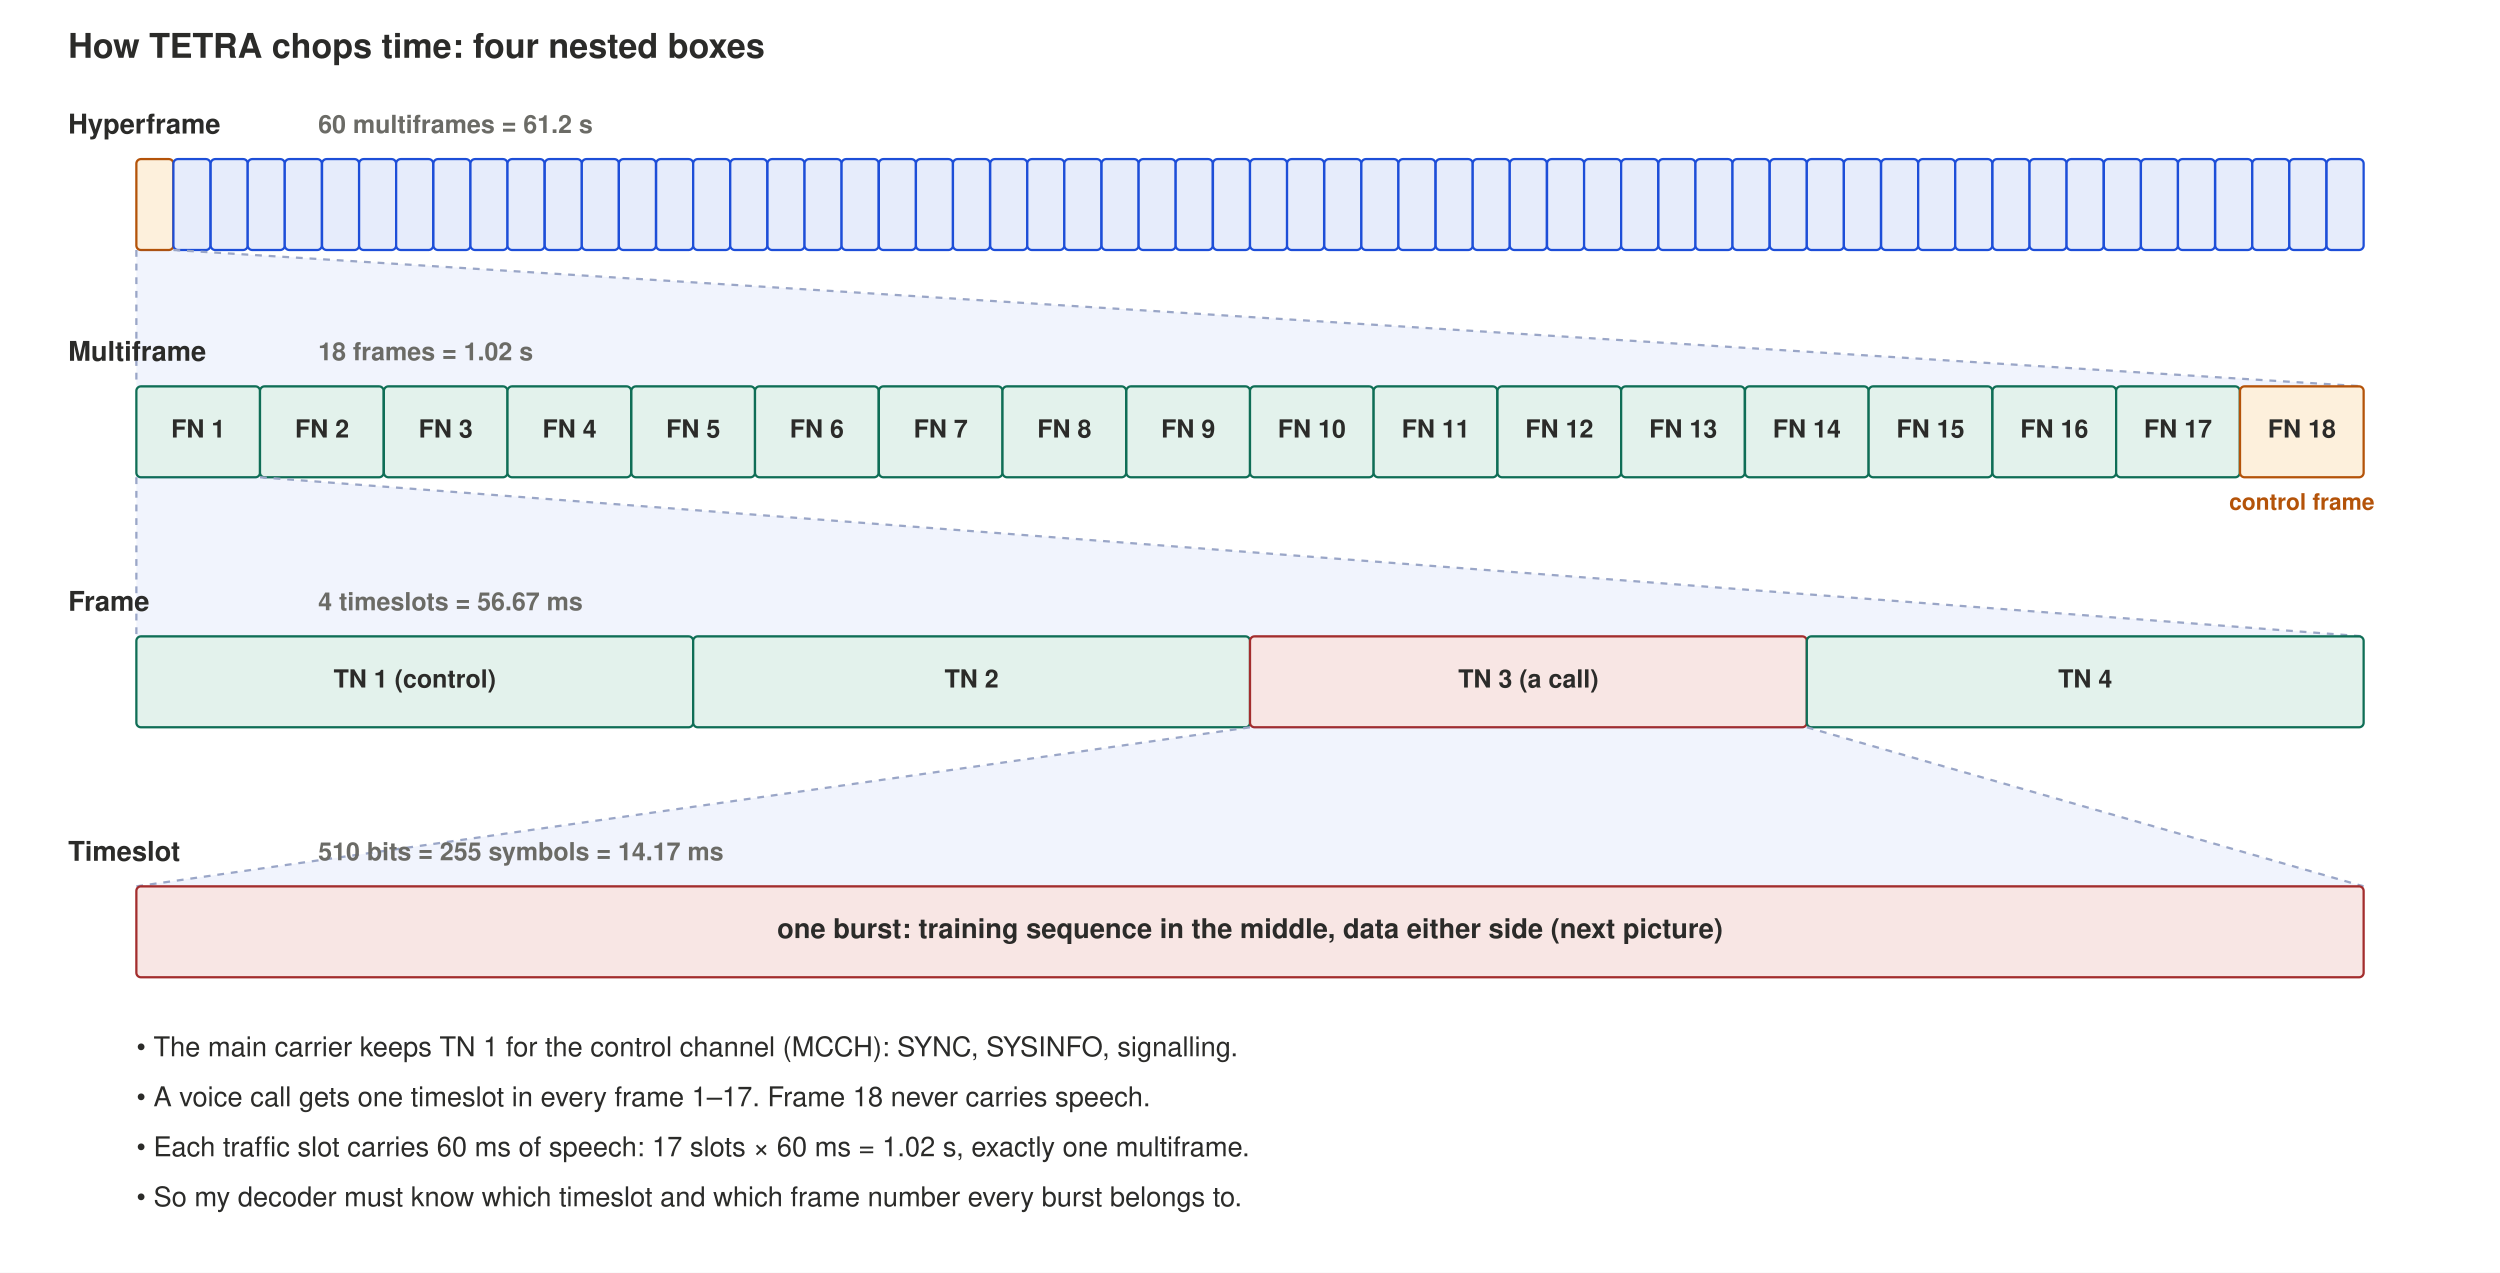
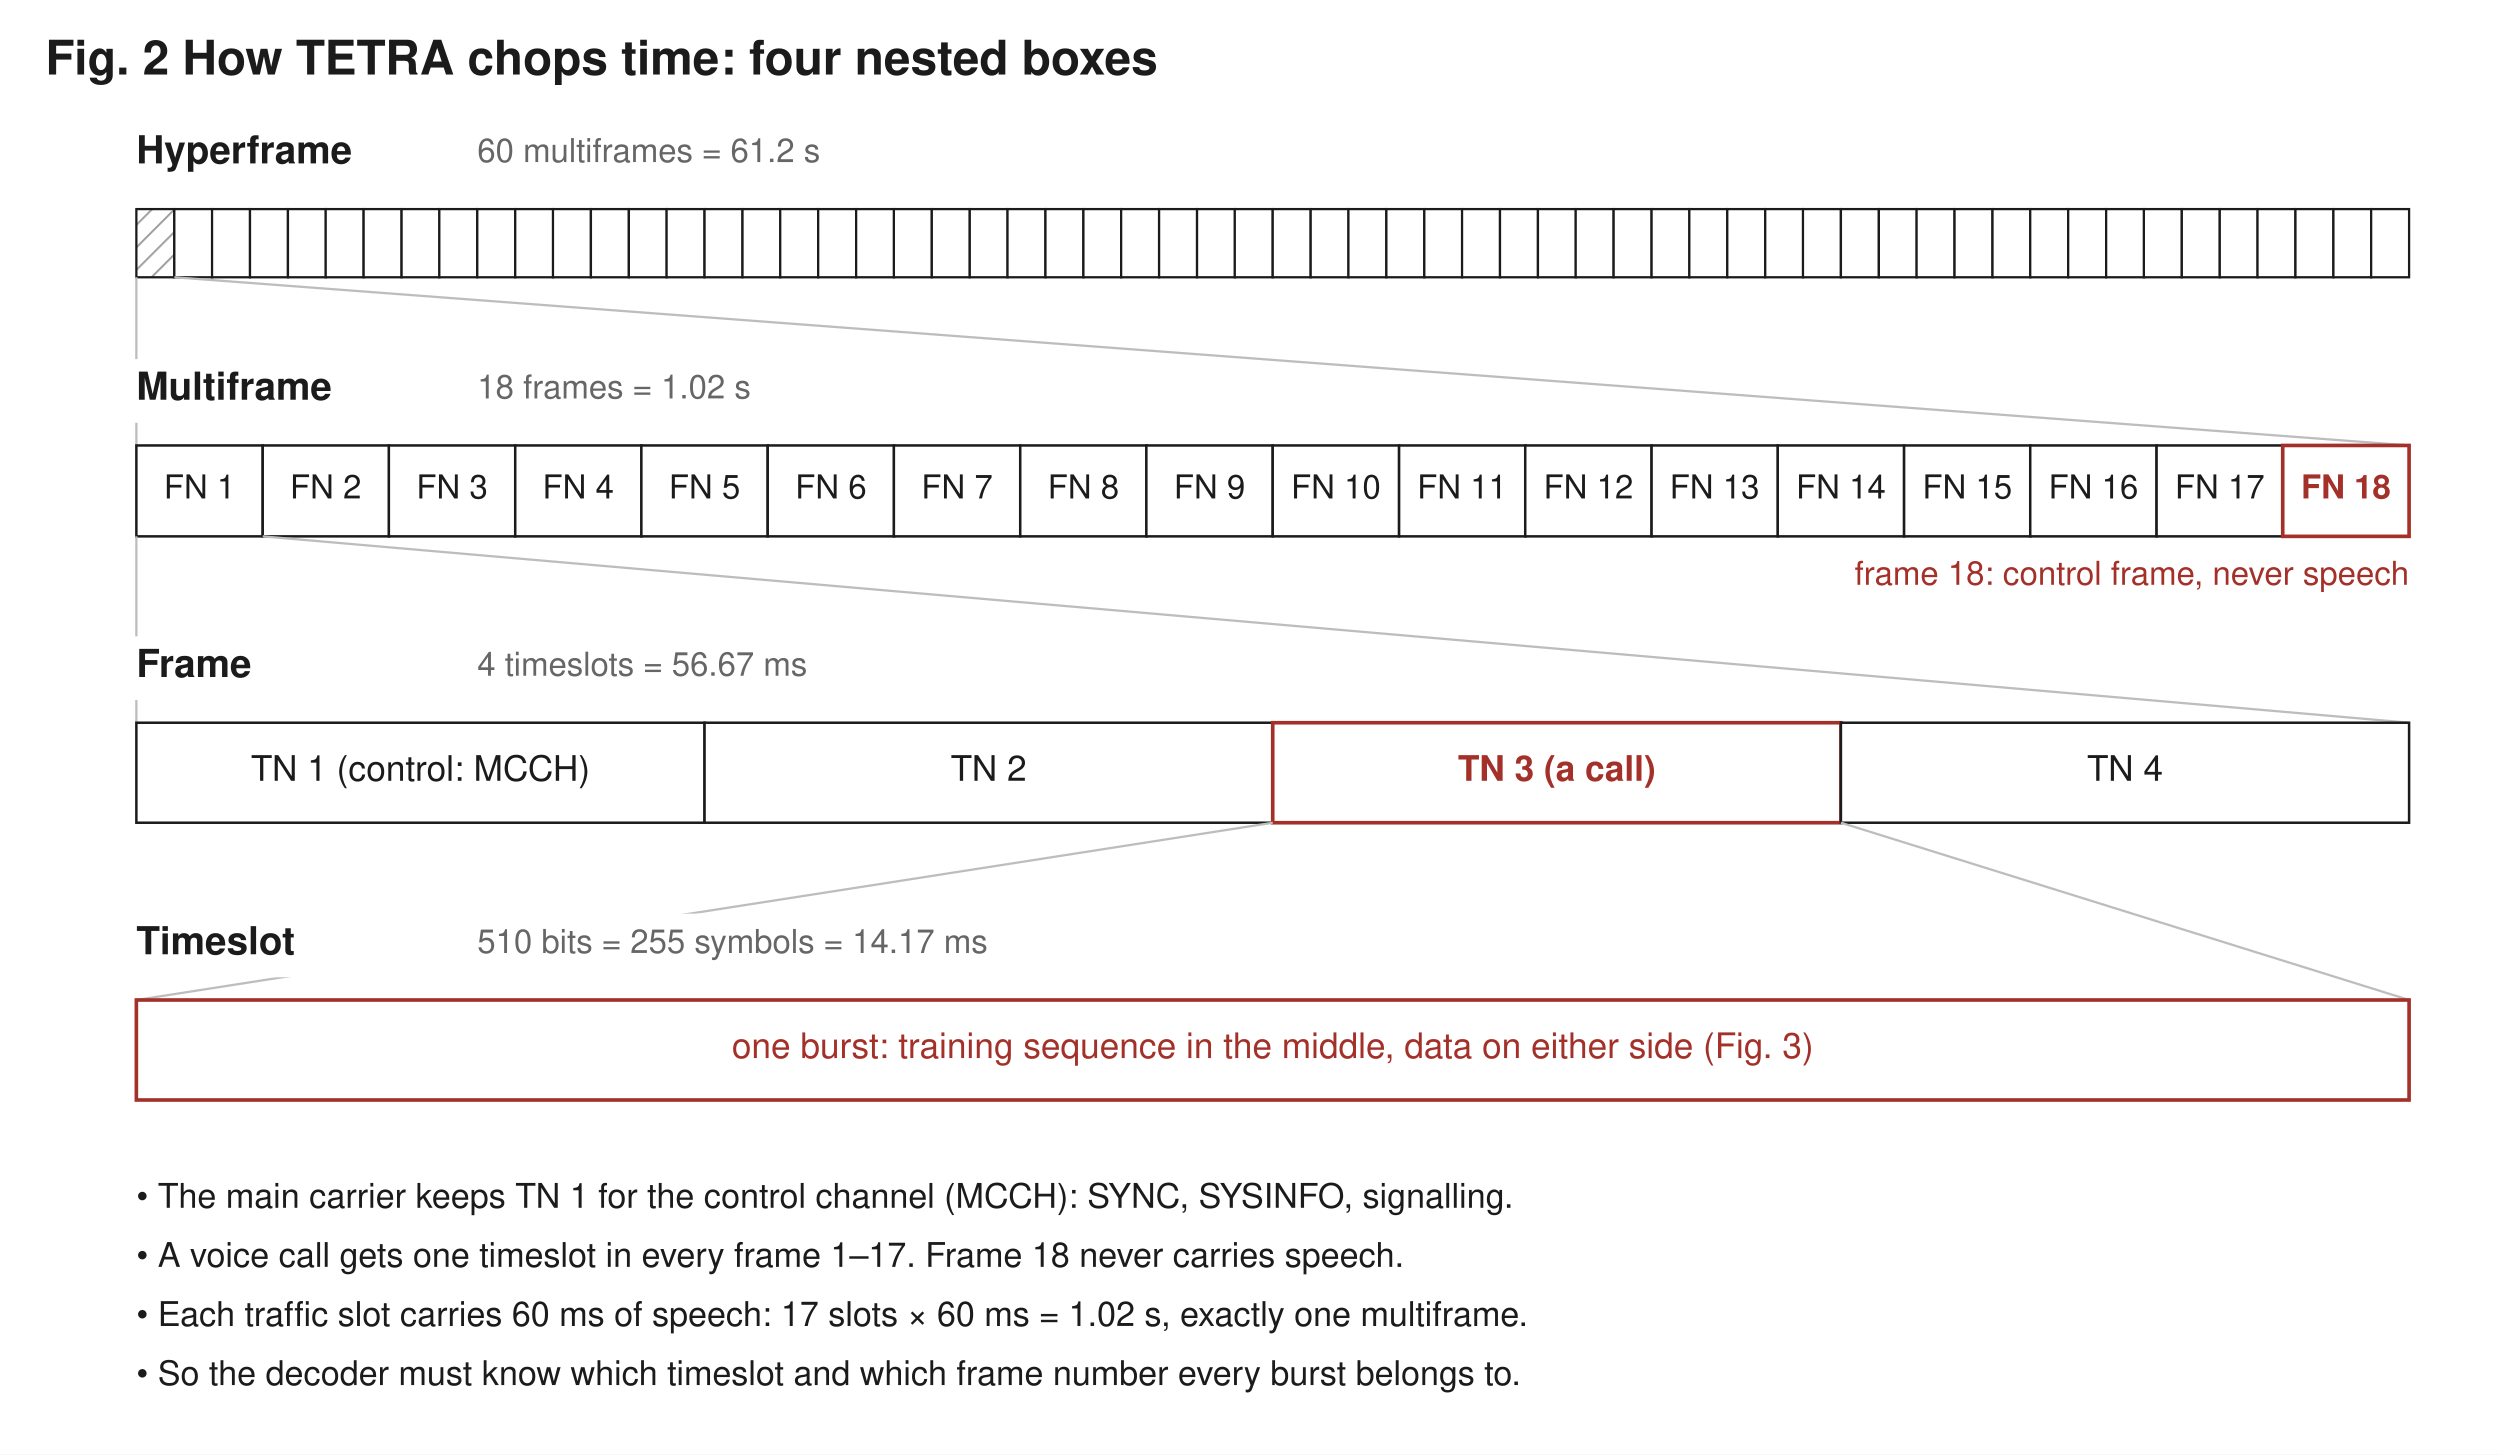
- <svg xmlns="http://www.w3.org/2000/svg" viewBox="0 0 1100 560" width="1100" height="560" font-family="Helvetica, Arial, 'DejaVu Sans', sans-serif" role="img" aria-label="TETRA time structure: hyperframe, multiframe, frame, timeslot">
+ <svg xmlns="http://www.w3.org/2000/svg" viewBox="0 0 1100 640" width="1100" height="640" font-family="Helvetica, Arial, 'Liberation Sans', 'DejaVu Sans', sans-serif" role="img" aria-label="TETRA time structure: hyperframe, multiframe, frame, timeslot">
  <defs>
-     <marker id="ah" viewBox="0 0 10 10" refX="9" refY="5" markerWidth="7" markerHeight="7" orient="auto-start-reverse">
-       <path d="M0,0 L10,5 L0,10 z" fill="#3d3d3a" />
+     <marker id="a" viewBox="0 0 10 10" refX="9.5" refY="5" markerWidth="8" markerHeight="8" orient="auto">
+       <path d="M0,1 L10,5 L0,9 z" fill="#1b1b1b" />
    </marker>
-     <marker id="ahc" viewBox="0 0 10 10" refX="9" refY="5" markerWidth="7" markerHeight="7" orient="auto-start-reverse">
-       <path d="M0,0 L10,5 L0,10 z" fill="#A32D2D" />
+     <marker id="o" viewBox="0 0 10 10" refX="9.5" refY="5" markerWidth="9" markerHeight="9" orient="auto">
+       <path d="M0,1 L10,5 L0,9" fill="none" stroke="#1b1b1b" stroke-width="1.4" />
    </marker>
-     <marker id="aht" viewBox="0 0 10 10" refX="9" refY="5" markerWidth="7" markerHeight="7" orient="auto-start-reverse">
-       <path d="M0,0 L10,5 L0,10 z" fill="#0F6E56" />
+     <marker id="r" viewBox="0 0 10 10" refX="9.5" refY="5" markerWidth="8" markerHeight="8" orient="auto">
+       <path d="M0,1 L10,5 L0,9 z" fill="#a3312a" />
    </marker>
-     <marker id="ahb" viewBox="0 0 10 10" refX="9" refY="5" markerWidth="7" markerHeight="7" orient="auto-start-reverse">
-       <path d="M0,0 L10,5 L0,10 z" fill="#1d4ed8" />
+     <marker id="or" viewBox="0 0 10 10" refX="9.5" refY="5" markerWidth="9" markerHeight="9" orient="auto">
+       <path d="M0,1 L10,5 L0,9" fill="none" stroke="#a3312a" stroke-width="1.4" />
    </marker>
-     <marker id="aha" viewBox="0 0 10 10" refX="9" refY="5" markerWidth="7" markerHeight="7" orient="auto-start-reverse">
-       <path d="M0,0 L10,5 L0,10 z" fill="#B45309" />
-     </marker>
-     <marker id="ahg" viewBox="0 0 10 10" refX="9" refY="5" markerWidth="7" markerHeight="7" orient="auto-start-reverse">
-       <path d="M0,0 L10,5 L0,10 z" fill="#15803d" />
-     </marker>
-     <marker id="ahr" viewBox="0 0 10 10" refX="9" refY="5" markerWidth="7" markerHeight="7" orient="auto-start-reverse">
-       <path d="M0,0 L10,5 L0,10 z" fill="#B91C1C" />
-     </marker>
-     <marker id="ahm" viewBox="0 0 10 10" refX="9" refY="5" markerWidth="7" markerHeight="7" orient="auto-start-reverse">
-       <path d="M0,0 L10,5 L0,10 z" fill="#6b6b66" />
-     </marker>
-     <marker id="ahp" viewBox="0 0 10 10" refX="9" refY="5" markerWidth="7" markerHeight="7" orient="auto-start-reverse">
-       <path d="M0,0 L10,5 L0,10 z" fill="#6D28D9" />
-     </marker>
+     <pattern id="hatch" width="7" height="7" patternUnits="userSpaceOnUse" patternTransform="rotate(45)">
+       <line x1="0" y1="0" x2="0" y2="7" stroke="#9a9a9a" stroke-width="1.6" />
+     </pattern>
  </defs>
  <rect width="100%" height="100%" fill="#ffffff" />
-   <text x="30.0" y="22.0" font-size="15" fill="#2b2b29" font-weight="700" text-anchor="start" dominant-baseline="central">How TETRA chops time: four nested boxes</text>
-   <text x="30.0" y="56.0" font-size="12" fill="#2b2b29" font-weight="700" text-anchor="start" dominant-baseline="central">Hyperframe</text>
-   <text x="140.0" y="56.0" font-size="11" fill="#6b6b66" font-weight="600" text-anchor="start" dominant-baseline="central">60 multiframes = 61.2 s</text>
-   <rect x="60.0" y="70.0" width="16.3" height="40.0" rx="2" fill="#FDF0DC" stroke="#B45309" stroke-width="1.0" />
-   <rect x="76.3" y="70.0" width="16.3" height="40.0" rx="2" fill="#E6ECFB" stroke="#1d4ed8" stroke-width="1.0" />
-   <rect x="92.7" y="70.0" width="16.3" height="40.0" rx="2" fill="#E6ECFB" stroke="#1d4ed8" stroke-width="1.0" />
-   <rect x="109.0" y="70.0" width="16.3" height="40.0" rx="2" fill="#E6ECFB" stroke="#1d4ed8" stroke-width="1.0" />
-   <rect x="125.3" y="70.0" width="16.3" height="40.0" rx="2" fill="#E6ECFB" stroke="#1d4ed8" stroke-width="1.0" />
-   <rect x="141.7" y="70.0" width="16.3" height="40.0" rx="2" fill="#E6ECFB" stroke="#1d4ed8" stroke-width="1.0" />
-   <rect x="158.0" y="70.0" width="16.3" height="40.0" rx="2" fill="#E6ECFB" stroke="#1d4ed8" stroke-width="1.0" />
-   <rect x="174.3" y="70.0" width="16.3" height="40.0" rx="2" fill="#E6ECFB" stroke="#1d4ed8" stroke-width="1.0" />
-   <rect x="190.7" y="70.0" width="16.3" height="40.0" rx="2" fill="#E6ECFB" stroke="#1d4ed8" stroke-width="1.0" />
-   <rect x="207.0" y="70.0" width="16.3" height="40.0" rx="2" fill="#E6ECFB" stroke="#1d4ed8" stroke-width="1.0" />
-   <rect x="223.3" y="70.0" width="16.3" height="40.0" rx="2" fill="#E6ECFB" stroke="#1d4ed8" stroke-width="1.0" />
-   <rect x="239.7" y="70.0" width="16.3" height="40.0" rx="2" fill="#E6ECFB" stroke="#1d4ed8" stroke-width="1.0" />
-   <rect x="256.0" y="70.0" width="16.3" height="40.0" rx="2" fill="#E6ECFB" stroke="#1d4ed8" stroke-width="1.0" />
-   <rect x="272.3" y="70.0" width="16.3" height="40.0" rx="2" fill="#E6ECFB" stroke="#1d4ed8" stroke-width="1.0" />
-   <rect x="288.7" y="70.0" width="16.3" height="40.0" rx="2" fill="#E6ECFB" stroke="#1d4ed8" stroke-width="1.0" />
-   <rect x="305.0" y="70.0" width="16.3" height="40.0" rx="2" fill="#E6ECFB" stroke="#1d4ed8" stroke-width="1.0" />
-   <rect x="321.3" y="70.0" width="16.3" height="40.0" rx="2" fill="#E6ECFB" stroke="#1d4ed8" stroke-width="1.0" />
-   <rect x="337.7" y="70.0" width="16.3" height="40.0" rx="2" fill="#E6ECFB" stroke="#1d4ed8" stroke-width="1.0" />
-   <rect x="354.0" y="70.0" width="16.3" height="40.0" rx="2" fill="#E6ECFB" stroke="#1d4ed8" stroke-width="1.0" />
-   <rect x="370.3" y="70.0" width="16.3" height="40.0" rx="2" fill="#E6ECFB" stroke="#1d4ed8" stroke-width="1.0" />
-   <rect x="386.7" y="70.0" width="16.3" height="40.0" rx="2" fill="#E6ECFB" stroke="#1d4ed8" stroke-width="1.0" />
-   <rect x="403.0" y="70.0" width="16.3" height="40.0" rx="2" fill="#E6ECFB" stroke="#1d4ed8" stroke-width="1.0" />
-   <rect x="419.3" y="70.0" width="16.3" height="40.0" rx="2" fill="#E6ECFB" stroke="#1d4ed8" stroke-width="1.0" />
-   <rect x="435.7" y="70.0" width="16.3" height="40.0" rx="2" fill="#E6ECFB" stroke="#1d4ed8" stroke-width="1.0" />
-   <rect x="452.0" y="70.0" width="16.3" height="40.0" rx="2" fill="#E6ECFB" stroke="#1d4ed8" stroke-width="1.0" />
-   <rect x="468.3" y="70.0" width="16.3" height="40.0" rx="2" fill="#E6ECFB" stroke="#1d4ed8" stroke-width="1.0" />
-   <rect x="484.7" y="70.0" width="16.3" height="40.0" rx="2" fill="#E6ECFB" stroke="#1d4ed8" stroke-width="1.0" />
-   <rect x="501.0" y="70.0" width="16.3" height="40.0" rx="2" fill="#E6ECFB" stroke="#1d4ed8" stroke-width="1.0" />
-   <rect x="517.3" y="70.0" width="16.3" height="40.0" rx="2" fill="#E6ECFB" stroke="#1d4ed8" stroke-width="1.0" />
-   <rect x="533.7" y="70.0" width="16.3" height="40.0" rx="2" fill="#E6ECFB" stroke="#1d4ed8" stroke-width="1.0" />
-   <rect x="550.0" y="70.0" width="16.3" height="40.0" rx="2" fill="#E6ECFB" stroke="#1d4ed8" stroke-width="1.0" />
-   <rect x="566.3" y="70.0" width="16.3" height="40.0" rx="2" fill="#E6ECFB" stroke="#1d4ed8" stroke-width="1.0" />
-   <rect x="582.7" y="70.0" width="16.3" height="40.0" rx="2" fill="#E6ECFB" stroke="#1d4ed8" stroke-width="1.0" />
-   <rect x="599.0" y="70.0" width="16.3" height="40.0" rx="2" fill="#E6ECFB" stroke="#1d4ed8" stroke-width="1.0" />
-   <rect x="615.3" y="70.0" width="16.3" height="40.0" rx="2" fill="#E6ECFB" stroke="#1d4ed8" stroke-width="1.0" />
-   <rect x="631.7" y="70.0" width="16.3" height="40.0" rx="2" fill="#E6ECFB" stroke="#1d4ed8" stroke-width="1.0" />
-   <rect x="648.0" y="70.0" width="16.3" height="40.0" rx="2" fill="#E6ECFB" stroke="#1d4ed8" stroke-width="1.0" />
-   <rect x="664.3" y="70.0" width="16.3" height="40.0" rx="2" fill="#E6ECFB" stroke="#1d4ed8" stroke-width="1.0" />
-   <rect x="680.7" y="70.0" width="16.3" height="40.0" rx="2" fill="#E6ECFB" stroke="#1d4ed8" stroke-width="1.0" />
-   <rect x="697.0" y="70.0" width="16.3" height="40.0" rx="2" fill="#E6ECFB" stroke="#1d4ed8" stroke-width="1.0" />
-   <rect x="713.3" y="70.0" width="16.3" height="40.0" rx="2" fill="#E6ECFB" stroke="#1d4ed8" stroke-width="1.0" />
-   <rect x="729.7" y="70.0" width="16.3" height="40.0" rx="2" fill="#E6ECFB" stroke="#1d4ed8" stroke-width="1.0" />
-   <rect x="746.0" y="70.0" width="16.3" height="40.0" rx="2" fill="#E6ECFB" stroke="#1d4ed8" stroke-width="1.0" />
-   <rect x="762.3" y="70.0" width="16.3" height="40.0" rx="2" fill="#E6ECFB" stroke="#1d4ed8" stroke-width="1.0" />
-   <rect x="778.7" y="70.0" width="16.3" height="40.0" rx="2" fill="#E6ECFB" stroke="#1d4ed8" stroke-width="1.0" />
-   <rect x="795.0" y="70.0" width="16.3" height="40.0" rx="2" fill="#E6ECFB" stroke="#1d4ed8" stroke-width="1.0" />
-   <rect x="811.3" y="70.0" width="16.3" height="40.0" rx="2" fill="#E6ECFB" stroke="#1d4ed8" stroke-width="1.0" />
-   <rect x="827.7" y="70.0" width="16.3" height="40.0" rx="2" fill="#E6ECFB" stroke="#1d4ed8" stroke-width="1.0" />
-   <rect x="844.0" y="70.0" width="16.3" height="40.0" rx="2" fill="#E6ECFB" stroke="#1d4ed8" stroke-width="1.0" />
-   <rect x="860.3" y="70.0" width="16.3" height="40.0" rx="2" fill="#E6ECFB" stroke="#1d4ed8" stroke-width="1.0" />
-   <rect x="876.7" y="70.0" width="16.3" height="40.0" rx="2" fill="#E6ECFB" stroke="#1d4ed8" stroke-width="1.0" />
-   <rect x="893.0" y="70.0" width="16.3" height="40.0" rx="2" fill="#E6ECFB" stroke="#1d4ed8" stroke-width="1.0" />
-   <rect x="909.3" y="70.0" width="16.3" height="40.0" rx="2" fill="#E6ECFB" stroke="#1d4ed8" stroke-width="1.0" />
-   <rect x="925.7" y="70.0" width="16.3" height="40.0" rx="2" fill="#E6ECFB" stroke="#1d4ed8" stroke-width="1.0" />
-   <rect x="942.0" y="70.0" width="16.3" height="40.0" rx="2" fill="#E6ECFB" stroke="#1d4ed8" stroke-width="1.0" />
-   <rect x="958.3" y="70.0" width="16.3" height="40.0" rx="2" fill="#E6ECFB" stroke="#1d4ed8" stroke-width="1.0" />
-   <rect x="974.7" y="70.0" width="16.3" height="40.0" rx="2" fill="#E6ECFB" stroke="#1d4ed8" stroke-width="1.0" />
-   <rect x="991.0" y="70.0" width="16.3" height="40.0" rx="2" fill="#E6ECFB" stroke="#1d4ed8" stroke-width="1.0" />
-   <rect x="1007.3" y="70.0" width="16.3" height="40.0" rx="2" fill="#E6ECFB" stroke="#1d4ed8" stroke-width="1.0" />
-   <rect x="1023.7" y="70.0" width="16.3" height="40.0" rx="2" fill="#E6ECFB" stroke="#1d4ed8" stroke-width="1.0" />
-   <polygon points="60.0,110.0 76.3,110.0 1040.0,170.0 60.0,170.0" fill="#1d4ed8" fill-opacity="0.06" stroke="none" />
-   <path d="M60.0 110.0 L60.0 170.0" fill="none" stroke="#9aa6c7" stroke-width="1" stroke-dasharray="3 3" />
-   <path d="M76.3 110.0 L1040.0 170.0" fill="none" stroke="#9aa6c7" stroke-width="1" stroke-dasharray="3 3" />
-   <text x="30.0" y="156.0" font-size="12" fill="#2b2b29" font-weight="700" text-anchor="start" dominant-baseline="central">Multiframe</text>
-   <text x="140.0" y="156.0" font-size="11" fill="#6b6b66" font-weight="600" text-anchor="start" dominant-baseline="central">18 frames = 1.02 s</text>
-   <rect x="60.0" y="170.0" width="54.4" height="40.0" rx="2" fill="#E3F2EC" stroke="#0F6E56" stroke-width="1.0" />
-   <text x="87.2" y="190.0" font-size="11" fill="#2b2b29" font-weight="600" text-anchor="middle" dominant-baseline="central">FN 1</text>
-   <rect x="114.4" y="170.0" width="54.4" height="40.0" rx="2" fill="#E3F2EC" stroke="#0F6E56" stroke-width="1.0" />
-   <text x="141.7" y="190.0" font-size="11" fill="#2b2b29" font-weight="600" text-anchor="middle" dominant-baseline="central">FN 2</text>
-   <rect x="168.9" y="170.0" width="54.4" height="40.0" rx="2" fill="#E3F2EC" stroke="#0F6E56" stroke-width="1.0" />
-   <text x="196.1" y="190.0" font-size="11" fill="#2b2b29" font-weight="600" text-anchor="middle" dominant-baseline="central">FN 3</text>
-   <rect x="223.3" y="170.0" width="54.4" height="40.0" rx="2" fill="#E3F2EC" stroke="#0F6E56" stroke-width="1.0" />
-   <text x="250.6" y="190.0" font-size="11" fill="#2b2b29" font-weight="600" text-anchor="middle" dominant-baseline="central">FN 4</text>
-   <rect x="277.8" y="170.0" width="54.4" height="40.0" rx="2" fill="#E3F2EC" stroke="#0F6E56" stroke-width="1.0" />
-   <text x="305.0" y="190.0" font-size="11" fill="#2b2b29" font-weight="600" text-anchor="middle" dominant-baseline="central">FN 5</text>
-   <rect x="332.2" y="170.0" width="54.4" height="40.0" rx="2" fill="#E3F2EC" stroke="#0F6E56" stroke-width="1.0" />
-   <text x="359.4" y="190.0" font-size="11" fill="#2b2b29" font-weight="600" text-anchor="middle" dominant-baseline="central">FN 6</text>
-   <rect x="386.7" y="170.0" width="54.4" height="40.0" rx="2" fill="#E3F2EC" stroke="#0F6E56" stroke-width="1.0" />
-   <text x="413.9" y="190.0" font-size="11" fill="#2b2b29" font-weight="600" text-anchor="middle" dominant-baseline="central">FN 7</text>
-   <rect x="441.1" y="170.0" width="54.4" height="40.0" rx="2" fill="#E3F2EC" stroke="#0F6E56" stroke-width="1.0" />
-   <text x="468.3" y="190.0" font-size="11" fill="#2b2b29" font-weight="600" text-anchor="middle" dominant-baseline="central">FN 8</text>
-   <rect x="495.6" y="170.0" width="54.4" height="40.0" rx="2" fill="#E3F2EC" stroke="#0F6E56" stroke-width="1.0" />
-   <text x="522.8" y="190.0" font-size="11" fill="#2b2b29" font-weight="600" text-anchor="middle" dominant-baseline="central">FN 9</text>
-   <rect x="550.0" y="170.0" width="54.4" height="40.0" rx="2" fill="#E3F2EC" stroke="#0F6E56" stroke-width="1.0" />
-   <text x="577.2" y="190.0" font-size="11" fill="#2b2b29" font-weight="600" text-anchor="middle" dominant-baseline="central">FN 10</text>
-   <rect x="604.4" y="170.0" width="54.4" height="40.0" rx="2" fill="#E3F2EC" stroke="#0F6E56" stroke-width="1.0" />
-   <text x="631.7" y="190.0" font-size="11" fill="#2b2b29" font-weight="600" text-anchor="middle" dominant-baseline="central">FN 11</text>
-   <rect x="658.9" y="170.0" width="54.4" height="40.0" rx="2" fill="#E3F2EC" stroke="#0F6E56" stroke-width="1.0" />
-   <text x="686.1" y="190.0" font-size="11" fill="#2b2b29" font-weight="600" text-anchor="middle" dominant-baseline="central">FN 12</text>
-   <rect x="713.3" y="170.0" width="54.4" height="40.0" rx="2" fill="#E3F2EC" stroke="#0F6E56" stroke-width="1.0" />
-   <text x="740.6" y="190.0" font-size="11" fill="#2b2b29" font-weight="600" text-anchor="middle" dominant-baseline="central">FN 13</text>
-   <rect x="767.8" y="170.0" width="54.4" height="40.0" rx="2" fill="#E3F2EC" stroke="#0F6E56" stroke-width="1.0" />
-   <text x="795.0" y="190.0" font-size="11" fill="#2b2b29" font-weight="600" text-anchor="middle" dominant-baseline="central">FN 14</text>
-   <rect x="822.2" y="170.0" width="54.4" height="40.0" rx="2" fill="#E3F2EC" stroke="#0F6E56" stroke-width="1.0" />
-   <text x="849.4" y="190.0" font-size="11" fill="#2b2b29" font-weight="600" text-anchor="middle" dominant-baseline="central">FN 15</text>
-   <rect x="876.7" y="170.0" width="54.4" height="40.0" rx="2" fill="#E3F2EC" stroke="#0F6E56" stroke-width="1.0" />
-   <text x="903.9" y="190.0" font-size="11" fill="#2b2b29" font-weight="600" text-anchor="middle" dominant-baseline="central">FN 16</text>
-   <rect x="931.1" y="170.0" width="54.4" height="40.0" rx="2" fill="#E3F2EC" stroke="#0F6E56" stroke-width="1.0" />
-   <text x="958.3" y="190.0" font-size="11" fill="#2b2b29" font-weight="600" text-anchor="middle" dominant-baseline="central">FN 17</text>
-   <rect x="985.6" y="170.0" width="54.4" height="40.0" rx="2" fill="#FDF0DC" stroke="#B45309" stroke-width="1.0" />
-   <text x="1012.8" y="190.0" font-size="11" fill="#2b2b29" font-weight="600" text-anchor="middle" dominant-baseline="central">FN 18</text>
-   <text x="1012.8" y="222.0" font-size="10" fill="#B45309" font-weight="700" text-anchor="middle" dominant-baseline="central">control frame</text>
-   <polygon points="60.0,210.0 114.4,210.0 1040.0,280.0 60.0,280.0" fill="#1d4ed8" fill-opacity="0.06" stroke="none" />
-   <path d="M60.0 210.0 L60.0 280.0" fill="none" stroke="#9aa6c7" stroke-width="1" stroke-dasharray="3 3" />
-   <path d="M114.4 210.0 L1040.0 280.0" fill="none" stroke="#9aa6c7" stroke-width="1" stroke-dasharray="3 3" />
-   <text x="30.0" y="266.0" font-size="12" fill="#2b2b29" font-weight="700" text-anchor="start" dominant-baseline="central">Frame</text>
-   <text x="140.0" y="266.0" font-size="11" fill="#6b6b66" font-weight="600" text-anchor="start" dominant-baseline="central">4 timeslots = 56.67 ms</text>
-   <rect x="60.0" y="280.0" width="245.0" height="40.0" rx="2" fill="#E3F2EC" stroke="#0F6E56" stroke-width="1.0" />
-   <text x="182.5" y="300.0" font-size="11" fill="#2b2b29" font-weight="600" text-anchor="middle" dominant-baseline="central">TN 1  (control)</text>
-   <rect x="305.0" y="280.0" width="245.0" height="40.0" rx="2" fill="#E3F2EC" stroke="#0F6E56" stroke-width="1.0" />
-   <text x="427.5" y="300.0" font-size="11" fill="#2b2b29" font-weight="600" text-anchor="middle" dominant-baseline="central">TN 2</text>
-   <rect x="550.0" y="280.0" width="245.0" height="40.0" rx="2" fill="#F8E6E4" stroke="#A32D2D" stroke-width="1.0" />
-   <text x="672.5" y="300.0" font-size="11" fill="#2b2b29" font-weight="600" text-anchor="middle" dominant-baseline="central">TN 3  (a call)</text>
-   <rect x="795.0" y="280.0" width="245.0" height="40.0" rx="2" fill="#E3F2EC" stroke="#0F6E56" stroke-width="1.0" />
-   <text x="917.5" y="300.0" font-size="11" fill="#2b2b29" font-weight="600" text-anchor="middle" dominant-baseline="central">TN 4</text>
-   <polygon points="550.0,320.0 795.0,320.0 1040.0,390.0 60.0,390.0" fill="#1d4ed8" fill-opacity="0.06" stroke="none" />
-   <path d="M550.0 320.0 L60.0 390.0" fill="none" stroke="#9aa6c7" stroke-width="1" stroke-dasharray="3 3" />
-   <path d="M795.0 320.0 L1040.0 390.0" fill="none" stroke="#9aa6c7" stroke-width="1" stroke-dasharray="3 3" />
-   <text x="30.0" y="376.0" font-size="12" fill="#2b2b29" font-weight="700" text-anchor="start" dominant-baseline="central">Timeslot</text>
-   <text x="140.0" y="376.0" font-size="11" fill="#6b6b66" font-weight="600" text-anchor="start" dominant-baseline="central">510 bits = 255 symbols = 14.17 ms</text>
-   <rect x="60.0" y="390.0" width="980.0" height="40.0" rx="2" fill="#F8E6E4" stroke="#A32D2D" stroke-width="1.0" />
-   <text x="550.0" y="410.0" font-size="12" fill="#2b2b29" font-weight="600" text-anchor="middle" dominant-baseline="central">one burst: training sequence in the middle, data either side (next picture)</text>
-   <text x="60.0" y="462.0" font-size="12" fill="#2b2b29" font-weight="400" text-anchor="start" dominant-baseline="central">• The main carrier keeps TN 1 for the control channel (MCCH): SYNC, SYSINFO, signalling.</text>
-   <text x="60.0" y="484.0" font-size="12" fill="#2b2b29" font-weight="400" text-anchor="start" dominant-baseline="central">• A voice call gets one timeslot in every frame 1–17. Frame 18 never carries speech.</text>
-   <text x="60.0" y="506.0" font-size="12" fill="#2b2b29" font-weight="400" text-anchor="start" dominant-baseline="central">• Each traffic slot carries 60 ms of speech: 17 slots × 60 ms = 1.02 s, exactly one multiframe.</text>
-   <text x="60.0" y="528.0" font-size="12" fill="#2b2b29" font-weight="400" text-anchor="start" dominant-baseline="central">• So my decoder must know which timeslot and which frame number every burst belongs to.</text>
+   <text x="20.0" y="28.0" font-size="21" fill="#1b1b1b" font-weight="700" text-anchor="start" dominant-baseline="central">Fig. 2  How TETRA chops time: four nested boxes</text>
+   <rect x="60.0" y="92.0" width="16.7" height="30.0" fill="url(#hatch)" stroke="#1b1b1b" stroke-width="1" />
+   <rect x="76.7" y="92.0" width="16.7" height="30.0" fill="#ffffff" stroke="#1b1b1b" stroke-width="1" />
+   <rect x="93.3" y="92.0" width="16.7" height="30.0" fill="#ffffff" stroke="#1b1b1b" stroke-width="1" />
+   <rect x="110.0" y="92.0" width="16.7" height="30.0" fill="#ffffff" stroke="#1b1b1b" stroke-width="1" />
+   <rect x="126.7" y="92.0" width="16.7" height="30.0" fill="#ffffff" stroke="#1b1b1b" stroke-width="1" />
+   <rect x="143.3" y="92.0" width="16.7" height="30.0" fill="#ffffff" stroke="#1b1b1b" stroke-width="1" />
+   <rect x="160.0" y="92.0" width="16.7" height="30.0" fill="#ffffff" stroke="#1b1b1b" stroke-width="1" />
+   <rect x="176.7" y="92.0" width="16.7" height="30.0" fill="#ffffff" stroke="#1b1b1b" stroke-width="1" />
+   <rect x="193.3" y="92.0" width="16.7" height="30.0" fill="#ffffff" stroke="#1b1b1b" stroke-width="1" />
+   <rect x="210.0" y="92.0" width="16.7" height="30.0" fill="#ffffff" stroke="#1b1b1b" stroke-width="1" />
+   <rect x="226.7" y="92.0" width="16.7" height="30.0" fill="#ffffff" stroke="#1b1b1b" stroke-width="1" />
+   <rect x="243.3" y="92.0" width="16.7" height="30.0" fill="#ffffff" stroke="#1b1b1b" stroke-width="1" />
+   <rect x="260.0" y="92.0" width="16.7" height="30.0" fill="#ffffff" stroke="#1b1b1b" stroke-width="1" />
+   <rect x="276.7" y="92.0" width="16.7" height="30.0" fill="#ffffff" stroke="#1b1b1b" stroke-width="1" />
+   <rect x="293.3" y="92.0" width="16.7" height="30.0" fill="#ffffff" stroke="#1b1b1b" stroke-width="1" />
+   <rect x="310.0" y="92.0" width="16.7" height="30.0" fill="#ffffff" stroke="#1b1b1b" stroke-width="1" />
+   <rect x="326.7" y="92.0" width="16.7" height="30.0" fill="#ffffff" stroke="#1b1b1b" stroke-width="1" />
+   <rect x="343.3" y="92.0" width="16.7" height="30.0" fill="#ffffff" stroke="#1b1b1b" stroke-width="1" />
+   <rect x="360.0" y="92.0" width="16.7" height="30.0" fill="#ffffff" stroke="#1b1b1b" stroke-width="1" />
+   <rect x="376.7" y="92.0" width="16.7" height="30.0" fill="#ffffff" stroke="#1b1b1b" stroke-width="1" />
+   <rect x="393.3" y="92.0" width="16.7" height="30.0" fill="#ffffff" stroke="#1b1b1b" stroke-width="1" />
+   <rect x="410.0" y="92.0" width="16.7" height="30.0" fill="#ffffff" stroke="#1b1b1b" stroke-width="1" />
+   <rect x="426.7" y="92.0" width="16.7" height="30.0" fill="#ffffff" stroke="#1b1b1b" stroke-width="1" />
+   <rect x="443.3" y="92.0" width="16.7" height="30.0" fill="#ffffff" stroke="#1b1b1b" stroke-width="1" />
+   <rect x="460.0" y="92.0" width="16.7" height="30.0" fill="#ffffff" stroke="#1b1b1b" stroke-width="1" />
+   <rect x="476.7" y="92.0" width="16.7" height="30.0" fill="#ffffff" stroke="#1b1b1b" stroke-width="1" />
+   <rect x="493.3" y="92.0" width="16.7" height="30.0" fill="#ffffff" stroke="#1b1b1b" stroke-width="1" />
+   <rect x="510.0" y="92.0" width="16.7" height="30.0" fill="#ffffff" stroke="#1b1b1b" stroke-width="1" />
+   <rect x="526.7" y="92.0" width="16.7" height="30.0" fill="#ffffff" stroke="#1b1b1b" stroke-width="1" />
+   <rect x="543.3" y="92.0" width="16.7" height="30.0" fill="#ffffff" stroke="#1b1b1b" stroke-width="1" />
+   <rect x="560.0" y="92.0" width="16.7" height="30.0" fill="#ffffff" stroke="#1b1b1b" stroke-width="1" />
+   <rect x="576.7" y="92.0" width="16.7" height="30.0" fill="#ffffff" stroke="#1b1b1b" stroke-width="1" />
+   <rect x="593.3" y="92.0" width="16.7" height="30.0" fill="#ffffff" stroke="#1b1b1b" stroke-width="1" />
+   <rect x="610.0" y="92.0" width="16.7" height="30.0" fill="#ffffff" stroke="#1b1b1b" stroke-width="1" />
+   <rect x="626.7" y="92.0" width="16.7" height="30.0" fill="#ffffff" stroke="#1b1b1b" stroke-width="1" />
+   <rect x="643.3" y="92.0" width="16.7" height="30.0" fill="#ffffff" stroke="#1b1b1b" stroke-width="1" />
+   <rect x="660.0" y="92.0" width="16.7" height="30.0" fill="#ffffff" stroke="#1b1b1b" stroke-width="1" />
+   <rect x="676.7" y="92.0" width="16.7" height="30.0" fill="#ffffff" stroke="#1b1b1b" stroke-width="1" />
+   <rect x="693.3" y="92.0" width="16.7" height="30.0" fill="#ffffff" stroke="#1b1b1b" stroke-width="1" />
+   <rect x="710.0" y="92.0" width="16.7" height="30.0" fill="#ffffff" stroke="#1b1b1b" stroke-width="1" />
+   <rect x="726.7" y="92.0" width="16.7" height="30.0" fill="#ffffff" stroke="#1b1b1b" stroke-width="1" />
+   <rect x="743.3" y="92.0" width="16.7" height="30.0" fill="#ffffff" stroke="#1b1b1b" stroke-width="1" />
+   <rect x="760.0" y="92.0" width="16.7" height="30.0" fill="#ffffff" stroke="#1b1b1b" stroke-width="1" />
+   <rect x="776.7" y="92.0" width="16.7" height="30.0" fill="#ffffff" stroke="#1b1b1b" stroke-width="1" />
+   <rect x="793.3" y="92.0" width="16.7" height="30.0" fill="#ffffff" stroke="#1b1b1b" stroke-width="1" />
+   <rect x="810.0" y="92.0" width="16.7" height="30.0" fill="#ffffff" stroke="#1b1b1b" stroke-width="1" />
+   <rect x="826.7" y="92.0" width="16.7" height="30.0" fill="#ffffff" stroke="#1b1b1b" stroke-width="1" />
+   <rect x="843.3" y="92.0" width="16.7" height="30.0" fill="#ffffff" stroke="#1b1b1b" stroke-width="1" />
+   <rect x="860.0" y="92.0" width="16.7" height="30.0" fill="#ffffff" stroke="#1b1b1b" stroke-width="1" />
+   <rect x="876.7" y="92.0" width="16.7" height="30.0" fill="#ffffff" stroke="#1b1b1b" stroke-width="1" />
+   <rect x="893.3" y="92.0" width="16.7" height="30.0" fill="#ffffff" stroke="#1b1b1b" stroke-width="1" />
+   <rect x="910.0" y="92.0" width="16.7" height="30.0" fill="#ffffff" stroke="#1b1b1b" stroke-width="1" />
+   <rect x="926.7" y="92.0" width="16.7" height="30.0" fill="#ffffff" stroke="#1b1b1b" stroke-width="1" />
+   <rect x="943.3" y="92.0" width="16.7" height="30.0" fill="#ffffff" stroke="#1b1b1b" stroke-width="1" />
+   <rect x="960.0" y="92.0" width="16.7" height="30.0" fill="#ffffff" stroke="#1b1b1b" stroke-width="1" />
+   <rect x="976.7" y="92.0" width="16.7" height="30.0" fill="#ffffff" stroke="#1b1b1b" stroke-width="1" />
+   <rect x="993.3" y="92.0" width="16.7" height="30.0" fill="#ffffff" stroke="#1b1b1b" stroke-width="1" />
+   <rect x="1010.0" y="92.0" width="16.7" height="30.0" fill="#ffffff" stroke="#1b1b1b" stroke-width="1" />
+   <rect x="1026.7" y="92.0" width="16.7" height="30.0" fill="#ffffff" stroke="#1b1b1b" stroke-width="1" />
+   <rect x="1043.3" y="92.0" width="16.7" height="30.0" fill="#ffffff" stroke="#1b1b1b" stroke-width="1" />
+   <polyline points="60.0,122.0 60.0,196.0" fill="none" stroke="#bdbdbd" stroke-width="1" stroke-linejoin="round" />
+   <polyline points="76.7,122.0 1060.0,196.0" fill="none" stroke="#bdbdbd" stroke-width="1" stroke-linejoin="round" />
+   <rect x="60.0" y="196.0" width="55.6" height="40.0" fill="#ffffff" stroke="#1b1b1b" stroke-width="1.1" />
+   <text x="87.8" y="216.0" font-size="14.5" fill="#1b1b1b" font-weight="400" text-anchor="middle" dominant-baseline="central">FN 1</text>
+   <rect x="115.6" y="196.0" width="55.6" height="40.0" fill="#ffffff" stroke="#1b1b1b" stroke-width="1.1" />
+   <text x="143.3" y="216.0" font-size="14.5" fill="#1b1b1b" font-weight="400" text-anchor="middle" dominant-baseline="central">FN 2</text>
+   <rect x="171.1" y="196.0" width="55.6" height="40.0" fill="#ffffff" stroke="#1b1b1b" stroke-width="1.1" />
+   <text x="198.9" y="216.0" font-size="14.5" fill="#1b1b1b" font-weight="400" text-anchor="middle" dominant-baseline="central">FN 3</text>
+   <rect x="226.7" y="196.0" width="55.6" height="40.0" fill="#ffffff" stroke="#1b1b1b" stroke-width="1.1" />
+   <text x="254.4" y="216.0" font-size="14.5" fill="#1b1b1b" font-weight="400" text-anchor="middle" dominant-baseline="central">FN 4</text>
+   <rect x="282.2" y="196.0" width="55.6" height="40.0" fill="#ffffff" stroke="#1b1b1b" stroke-width="1.1" />
+   <text x="310.0" y="216.0" font-size="14.5" fill="#1b1b1b" font-weight="400" text-anchor="middle" dominant-baseline="central">FN 5</text>
+   <rect x="337.8" y="196.0" width="55.6" height="40.0" fill="#ffffff" stroke="#1b1b1b" stroke-width="1.1" />
+   <text x="365.6" y="216.0" font-size="14.5" fill="#1b1b1b" font-weight="400" text-anchor="middle" dominant-baseline="central">FN 6</text>
+   <rect x="393.3" y="196.0" width="55.6" height="40.0" fill="#ffffff" stroke="#1b1b1b" stroke-width="1.1" />
+   <text x="421.1" y="216.0" font-size="14.5" fill="#1b1b1b" font-weight="400" text-anchor="middle" dominant-baseline="central">FN 7</text>
+   <rect x="448.9" y="196.0" width="55.6" height="40.0" fill="#ffffff" stroke="#1b1b1b" stroke-width="1.1" />
+   <text x="476.7" y="216.0" font-size="14.5" fill="#1b1b1b" font-weight="400" text-anchor="middle" dominant-baseline="central">FN 8</text>
+   <rect x="504.4" y="196.0" width="55.6" height="40.0" fill="#ffffff" stroke="#1b1b1b" stroke-width="1.1" />
+   <text x="532.2" y="216.0" font-size="14.5" fill="#1b1b1b" font-weight="400" text-anchor="middle" dominant-baseline="central">FN 9</text>
+   <rect x="560.0" y="196.0" width="55.6" height="40.0" fill="#ffffff" stroke="#1b1b1b" stroke-width="1.1" />
+   <text x="587.8" y="216.0" font-size="14.5" fill="#1b1b1b" font-weight="400" text-anchor="middle" dominant-baseline="central">FN 10</text>
+   <rect x="615.6" y="196.0" width="55.6" height="40.0" fill="#ffffff" stroke="#1b1b1b" stroke-width="1.1" />
+   <text x="643.3" y="216.0" font-size="14.5" fill="#1b1b1b" font-weight="400" text-anchor="middle" dominant-baseline="central">FN 11</text>
+   <rect x="671.1" y="196.0" width="55.6" height="40.0" fill="#ffffff" stroke="#1b1b1b" stroke-width="1.1" />
+   <text x="698.9" y="216.0" font-size="14.5" fill="#1b1b1b" font-weight="400" text-anchor="middle" dominant-baseline="central">FN 12</text>
+   <rect x="726.7" y="196.0" width="55.6" height="40.0" fill="#ffffff" stroke="#1b1b1b" stroke-width="1.1" />
+   <text x="754.4" y="216.0" font-size="14.5" fill="#1b1b1b" font-weight="400" text-anchor="middle" dominant-baseline="central">FN 13</text>
+   <rect x="782.2" y="196.0" width="55.6" height="40.0" fill="#ffffff" stroke="#1b1b1b" stroke-width="1.1" />
+   <text x="810.0" y="216.0" font-size="14.5" fill="#1b1b1b" font-weight="400" text-anchor="middle" dominant-baseline="central">FN 14</text>
+   <rect x="837.8" y="196.0" width="55.6" height="40.0" fill="#ffffff" stroke="#1b1b1b" stroke-width="1.1" />
+   <text x="865.6" y="216.0" font-size="14.5" fill="#1b1b1b" font-weight="400" text-anchor="middle" dominant-baseline="central">FN 15</text>
+   <rect x="893.3" y="196.0" width="55.6" height="40.0" fill="#ffffff" stroke="#1b1b1b" stroke-width="1.1" />
+   <text x="921.1" y="216.0" font-size="14.5" fill="#1b1b1b" font-weight="400" text-anchor="middle" dominant-baseline="central">FN 16</text>
+   <rect x="948.9" y="196.0" width="55.6" height="40.0" fill="#ffffff" stroke="#1b1b1b" stroke-width="1.1" />
+   <text x="976.7" y="216.0" font-size="14.5" fill="#1b1b1b" font-weight="400" text-anchor="middle" dominant-baseline="central">FN 17</text>
+   <rect x="1004.4" y="196.0" width="55.6" height="40.0" fill="#ffffff" stroke="#a3312a" stroke-width="1.6" />
+   <text x="1032.2" y="216.0" font-size="14.5" fill="#a3312a" font-weight="700" text-anchor="middle" dominant-baseline="central">FN 18</text>
+   <text x="1060.0" y="254.0" font-size="14.5" fill="#a3312a" font-weight="400" text-anchor="end" dominant-baseline="central">frame 18: control frame, never speech</text>
+   <polyline points="60.0,236.0 60.0,318.0" fill="none" stroke="#bdbdbd" stroke-width="1" stroke-linejoin="round" />
+   <polyline points="115.6,236.0 1060.0,318.0" fill="none" stroke="#bdbdbd" stroke-width="1" stroke-linejoin="round" />
+   <rect x="60.0" y="318.0" width="250.0" height="44.0" fill="#ffffff" stroke="#1b1b1b" stroke-width="1.1" />
+   <text x="185.0" y="340.0" font-size="15.5" fill="#1b1b1b" font-weight="400" text-anchor="middle" dominant-baseline="central">TN 1  (control: MCCH)</text>
+   <rect x="310.0" y="318.0" width="250.0" height="44.0" fill="#ffffff" stroke="#1b1b1b" stroke-width="1.1" />
+   <text x="435.0" y="340.0" font-size="15.5" fill="#1b1b1b" font-weight="400" text-anchor="middle" dominant-baseline="central">TN 2</text>
+   <rect x="560.0" y="318.0" width="250.0" height="44.0" fill="#ffffff" stroke="#a3312a" stroke-width="1.6" />
+   <text x="685.0" y="340.0" font-size="15.5" fill="#a3312a" font-weight="700" text-anchor="middle" dominant-baseline="central">TN 3  (a call)</text>
+   <rect x="810.0" y="318.0" width="250.0" height="44.0" fill="#ffffff" stroke="#1b1b1b" stroke-width="1.1" />
+   <text x="935.0" y="340.0" font-size="15.5" fill="#1b1b1b" font-weight="400" text-anchor="middle" dominant-baseline="central">TN 4</text>
+   <polyline points="560.0,362.0 60.0,440.0" fill="none" stroke="#bdbdbd" stroke-width="1" stroke-linejoin="round" />
+   <polyline points="810.0,362.0 1060.0,440.0" fill="none" stroke="#bdbdbd" stroke-width="1" stroke-linejoin="round" />
+   <rect x="60.0" y="440.0" width="1000.0" height="44.0" fill="#ffffff" stroke="#a3312a" stroke-width="1.6" />
+   <text x="560.0" y="462.0" font-size="15.5" fill="#a3312a" font-weight="400" text-anchor="middle" dominant-baseline="central">one burst: training sequence in the middle, data on either side (Fig. 3)</text>
+   <rect x="58.0" y="54.0" width="357.0" height="28.0" fill="#ffffff" stroke="none" stroke-width="0" />
+   <text x="60.0" y="68.0" font-size="17" fill="#1b1b1b" font-weight="700" text-anchor="start" dominant-baseline="central">Hyperframe</text>
+   <text x="210.0" y="68.0" font-size="14.5" fill="#666666" font-weight="400" text-anchor="start" dominant-baseline="central">60 multiframes = 61.2 s</text>
+   <rect x="58.0" y="158.0" width="312.0" height="28.0" fill="#ffffff" stroke="none" stroke-width="0" />
+   <text x="60.0" y="172.0" font-size="17" fill="#1b1b1b" font-weight="700" text-anchor="start" dominant-baseline="central">Multiframe</text>
+   <text x="210.0" y="172.0" font-size="14.5" fill="#666666" font-weight="400" text-anchor="start" dominant-baseline="central">18 frames = 1.02 s</text>
+   <rect x="58.0" y="280.0" width="348.0" height="28.0" fill="#ffffff" stroke="none" stroke-width="0" />
+   <text x="60.0" y="294.0" font-size="17" fill="#1b1b1b" font-weight="700" text-anchor="start" dominant-baseline="central">Frame</text>
+   <text x="210.0" y="294.0" font-size="14.5" fill="#666666" font-weight="400" text-anchor="start" dominant-baseline="central">4 timeslots = 56.67 ms</text>
+   <rect x="58.0" y="402.0" width="447.0" height="28.0" fill="#ffffff" stroke="none" stroke-width="0" />
+   <text x="60.0" y="416.0" font-size="17" fill="#1b1b1b" font-weight="700" text-anchor="start" dominant-baseline="central">Timeslot</text>
+   <text x="210.0" y="416.0" font-size="14.5" fill="#666666" font-weight="400" text-anchor="start" dominant-baseline="central">510 bits = 255 symbols = 14.17 ms</text>
+   <text x="60.0" y="528.0" font-size="15" fill="#1b1b1b" font-weight="400" text-anchor="start" dominant-baseline="central">•  The main carrier keeps TN 1 for the control channel (MCCH): SYNC, SYSINFO, signalling.</text>
+   <text x="60.0" y="554.0" font-size="15" fill="#1b1b1b" font-weight="400" text-anchor="start" dominant-baseline="central">•  A voice call gets one timeslot in every frame 1–17. Frame 18 never carries speech.</text>
+   <text x="60.0" y="580.0" font-size="15" fill="#1b1b1b" font-weight="400" text-anchor="start" dominant-baseline="central">•  Each traffic slot carries 60 ms of speech: 17 slots × 60 ms = 1.02 s, exactly one multiframe.</text>
+   <text x="60.0" y="606.0" font-size="15" fill="#1b1b1b" font-weight="400" text-anchor="start" dominant-baseline="central">•  So the decoder must know which timeslot and which frame number every burst belongs to.</text>
</svg>
